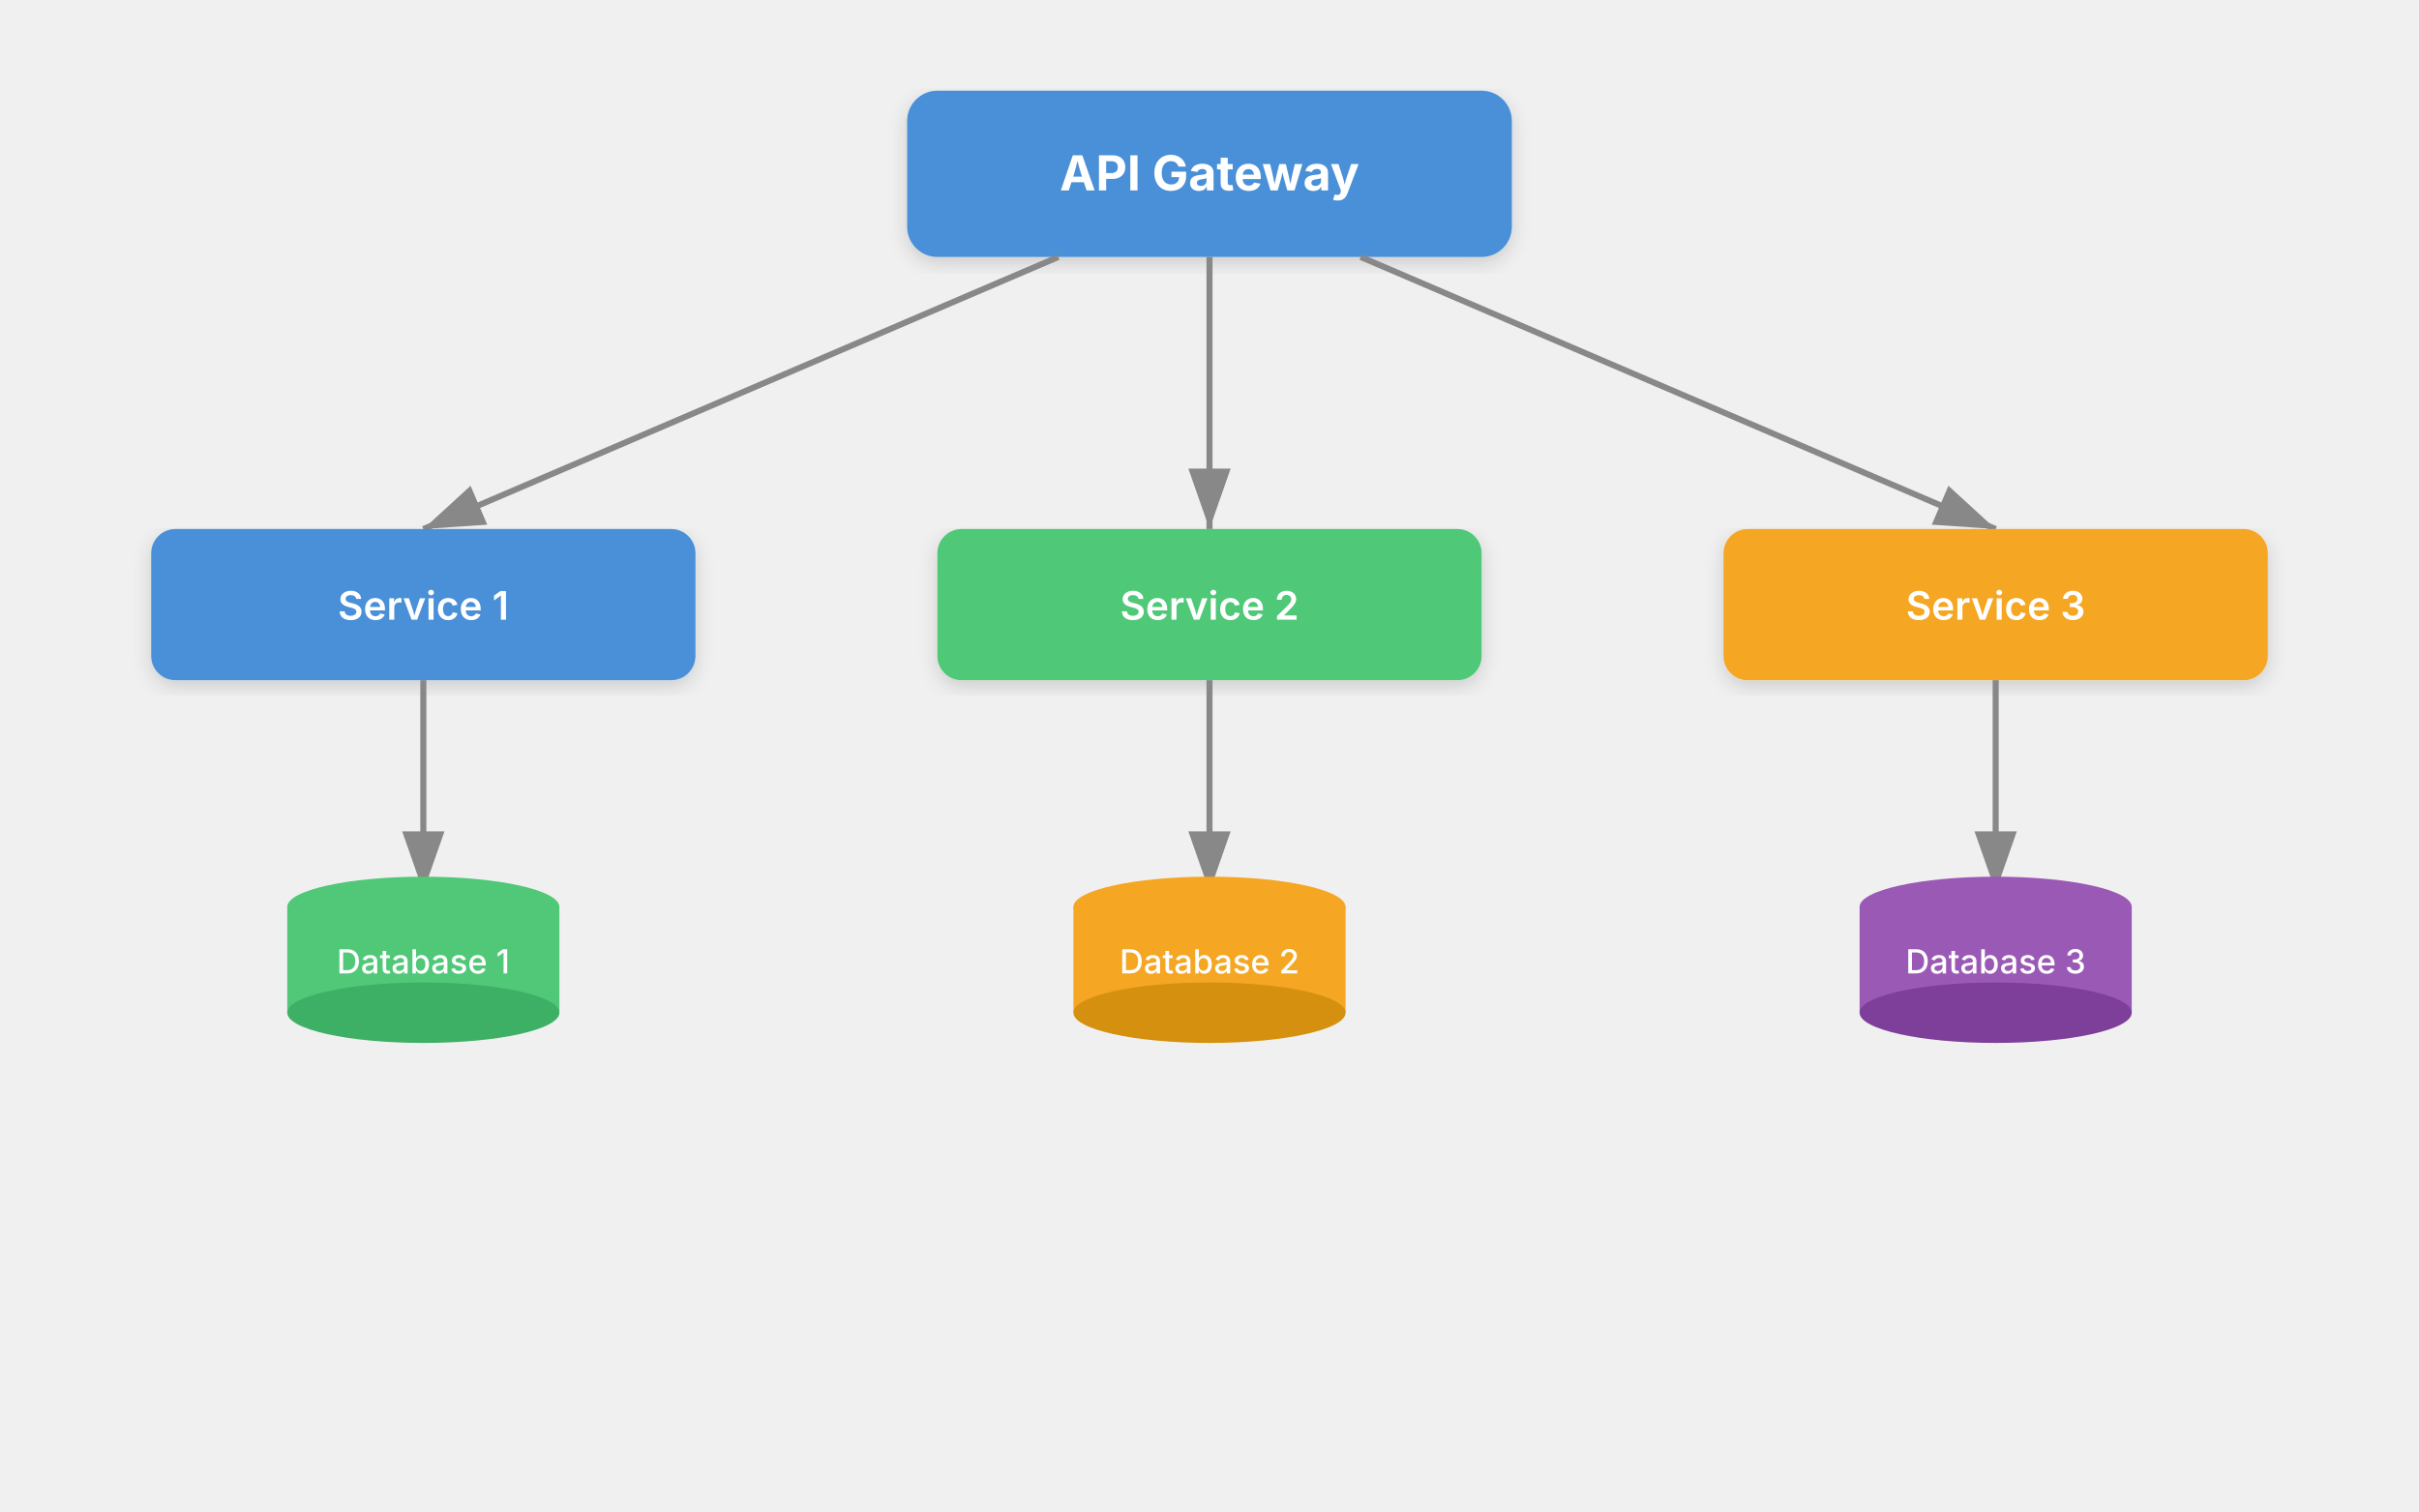
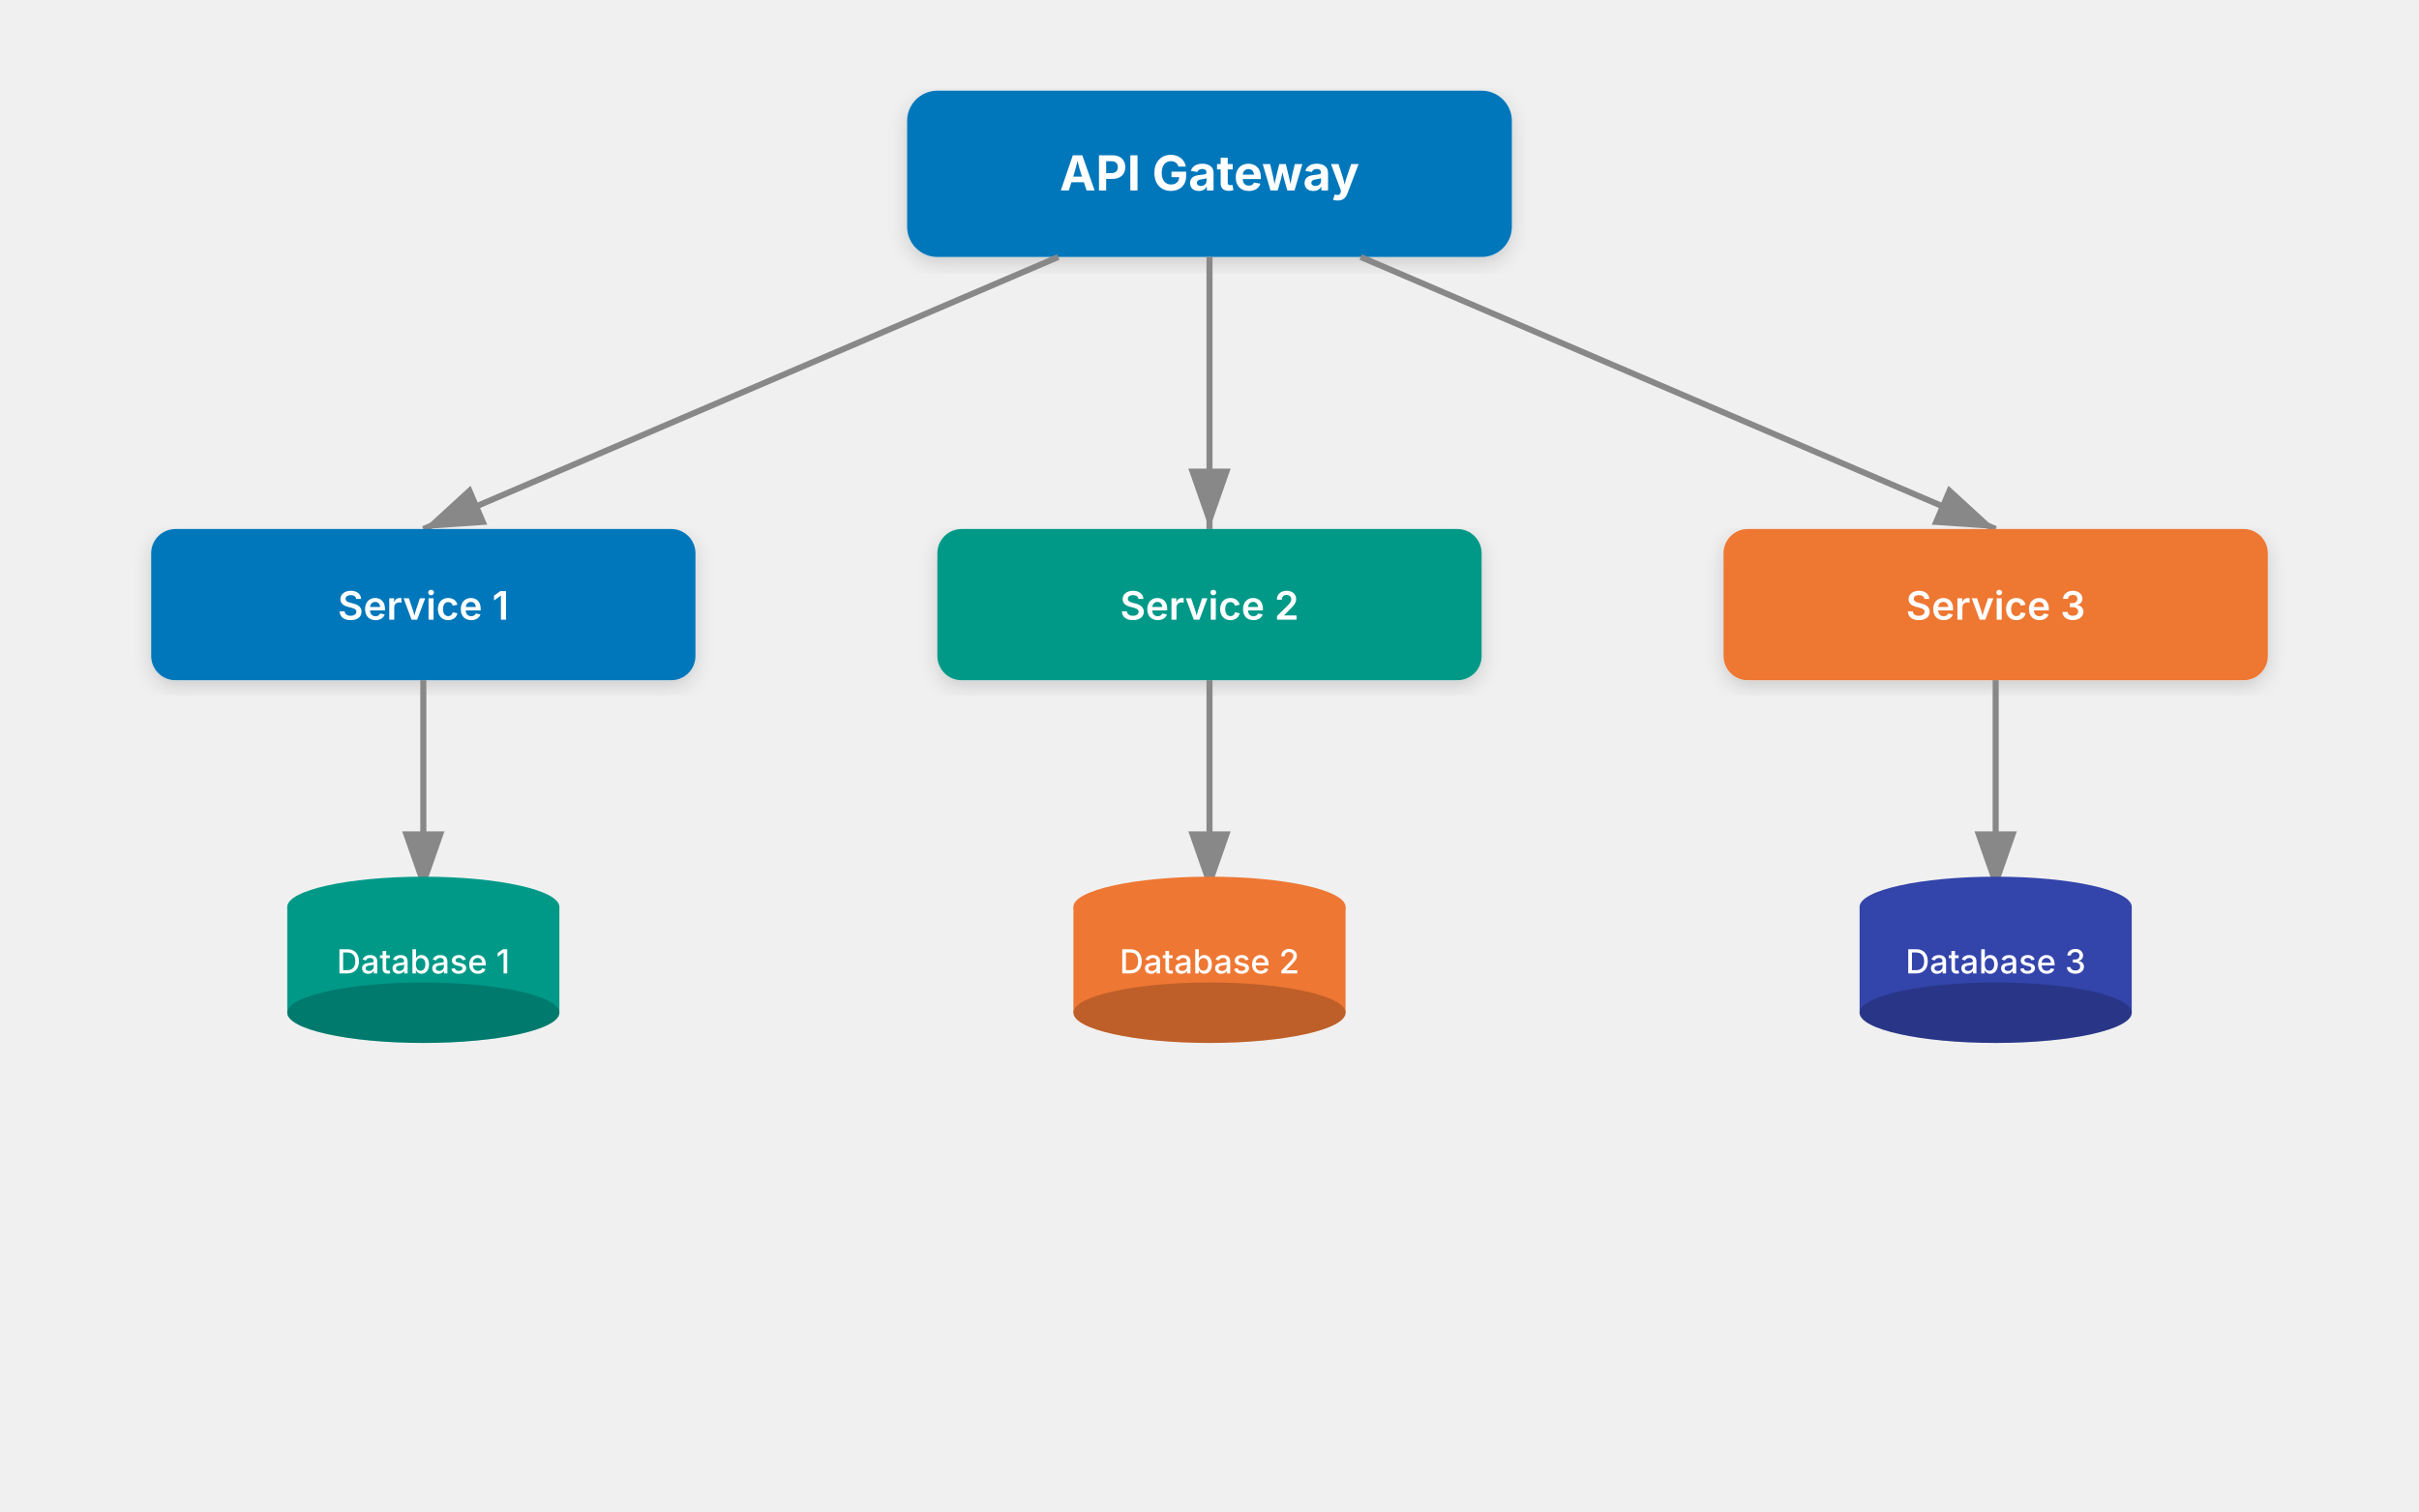
<svg xmlns="http://www.w3.org/2000/svg" viewBox="0 0 800 500" preserveAspectRatio="xMidYMid meet" role="img" aria-label="Microservices architecture diagram" id="microservices-diagram">
  <style>
    .svc-box { transition: transform 0.2s ease, filter 0.2s ease; cursor: pointer; }
    .svc-box:hover { filter: brightness(1.15) drop-shadow(0 4px 12px rgba(0,0,0,0.3)); }
    .label { font-family: system-ui, -apple-system, sans-serif; }
-     .gateway-label { font-size: 16px; font-weight: 700; fill: #fff; }
-     .svc-label { font-size: 13px; font-weight: 600; fill: #fff; }
-     .db-label { font-size: 11px; font-weight: 500; fill: #fff; }
+     .gateway-label { font-size: 16px; font-weight: 700; fill: var(--diagram-label, #FFFFFF); }
+     .svc-label { font-size: 13px; font-weight: 600; fill: var(--diagram-label, #FFFFFF); }
+     .db-label { font-size: 11px; font-weight: 500; fill: var(--diagram-label, #FFFFFF); }
    .connector { stroke: var(--diagram-arrow, #888); stroke-width: 2; }
  </style>
  <defs>
    <marker id="ms-arrow" markerWidth="10" markerHeight="7" refX="10" refY="3.5" orient="auto">
      <polygon points="0 0, 10 3.5, 0 7" fill="var(--diagram-arrow, #888)" />
    </marker>
-     <filter id="shadow" x="-5%" y="-5%" width="110%" height="115%">
+     <filter id="ms-shadow" x="-5%" y="-5%" width="110%" height="115%">
      <feDropShadow dx="0" dy="2" stdDeviation="3" flood-opacity="0.15" />
    </filter>
  </defs>
  <g id="gateway-group">
-     <rect x="300" y="30" width="200" height="55" rx="10" ry="10" fill="var(--diagram-primary, #4A90D9)" filter="url(#shadow)" />
+     <rect x="300" y="30" width="200" height="55" rx="10" ry="10" fill="var(--diagram-primary, #0077BB)" filter="url(#ms-shadow)" />
    <text id="gateway-label" x="400" y="63" text-anchor="middle" class="label gateway-label">API Gateway</text>
  </g>
  <line x1="350" y1="85" x2="140" y2="175" class="connector" marker-end="url(#ms-arrow)" />
  <line x1="400" y1="85" x2="400" y2="175" class="connector" marker-end="url(#ms-arrow)" />
  <line x1="450" y1="85" x2="660" y2="175" class="connector" marker-end="url(#ms-arrow)" />
  <g id="svc-1-group">
-     <rect id="svc-1-box" class="svc-box" x="50" y="175" width="180" height="50" rx="8" ry="8" fill="var(--diagram-primary, #4A90D9)" filter="url(#shadow)" />
+     <rect id="svc-1-box" class="svc-box" x="50" y="175" width="180" height="50" rx="8" ry="8" fill="var(--diagram-primary, #0077BB)" filter="url(#ms-shadow)" />
    <text id="svc-1-label" x="140" y="205" text-anchor="middle" class="label svc-label">Service 1</text>
  </g>
  <line x1="140" y1="225" x2="140" y2="295" class="connector" marker-end="url(#ms-arrow)" />
  <g id="svc-1-db-group">
-     <ellipse cx="140" cy="300" rx="45" ry="10" fill="var(--diagram-secondary, #50C878)" />
-     <rect x="95" y="300" width="90" height="35" fill="var(--diagram-secondary, #50C878)" />
-     <ellipse cx="140" cy="335" rx="45" ry="10" fill="#3db066" />
+     <ellipse cx="140" cy="300" rx="45" ry="10" fill="var(--diagram-secondary, #009988)" />
+     <rect x="95" y="300" width="90" height="35" fill="var(--diagram-secondary, #009988)" />
+     <ellipse cx="140" cy="335" rx="45" ry="10" fill="var(--diagram-secondary, #009988)" />
+     <ellipse cx="140" cy="335" rx="45" ry="10" fill="var(--diagram-shadow, #000000)" fill-opacity="0.20" />
    <text id="svc-1-db-label" x="140" y="322" text-anchor="middle" class="label db-label">Database 1</text>
  </g>
  <g id="svc-2-group">
-     <rect id="svc-2-box" class="svc-box" x="310" y="175" width="180" height="50" rx="8" ry="8" fill="var(--diagram-secondary, #50C878)" filter="url(#shadow)" />
+     <rect id="svc-2-box" class="svc-box" x="310" y="175" width="180" height="50" rx="8" ry="8" fill="var(--diagram-secondary, #009988)" filter="url(#ms-shadow)" />
    <text id="svc-2-label" x="400" y="205" text-anchor="middle" class="label svc-label">Service 2</text>
  </g>
  <line x1="400" y1="225" x2="400" y2="295" class="connector" marker-end="url(#ms-arrow)" />
  <g id="svc-2-db-group">
-     <ellipse cx="400" cy="300" rx="45" ry="10" fill="var(--diagram-amber, #F5A623)" />
-     <rect x="355" y="300" width="90" height="35" fill="var(--diagram-amber, #F5A623)" />
-     <ellipse cx="400" cy="335" rx="45" ry="10" fill="#d4900e" />
+     <ellipse cx="400" cy="300" rx="45" ry="10" fill="var(--diagram-amber, #EE7733)" />
+     <rect x="355" y="300" width="90" height="35" fill="var(--diagram-amber, #EE7733)" />
+     <ellipse cx="400" cy="335" rx="45" ry="10" fill="var(--diagram-amber, #EE7733)" />
+     <ellipse cx="400" cy="335" rx="45" ry="10" fill="var(--diagram-shadow, #000000)" fill-opacity="0.20" />
    <text id="svc-2-db-label" x="400" y="322" text-anchor="middle" class="label db-label">Database 2</text>
  </g>
  <g id="svc-3-group">
-     <rect id="svc-3-box" class="svc-box" x="570" y="175" width="180" height="50" rx="8" ry="8" fill="var(--diagram-amber, #F5A623)" filter="url(#shadow)" />
+     <rect id="svc-3-box" class="svc-box" x="570" y="175" width="180" height="50" rx="8" ry="8" fill="var(--diagram-amber, #EE7733)" filter="url(#ms-shadow)" />
    <text id="svc-3-label" x="660" y="205" text-anchor="middle" class="label svc-label">Service 3</text>
  </g>
  <line x1="660" y1="225" x2="660" y2="295" class="connector" marker-end="url(#ms-arrow)" />
  <g id="svc-3-db-group">
-     <ellipse cx="660" cy="300" rx="45" ry="10" fill="var(--diagram-purple, #9B59B6)" />
-     <rect x="615" y="300" width="90" height="35" fill="var(--diagram-purple, #9B59B6)" />
-     <ellipse cx="660" cy="335" rx="45" ry="10" fill="#7d3f99" />
+     <ellipse cx="660" cy="300" rx="45" ry="10" fill="var(--diagram-purple, #3344AA)" />
+     <rect x="615" y="300" width="90" height="35" fill="var(--diagram-purple, #3344AA)" />
+     <ellipse cx="660" cy="335" rx="45" ry="10" fill="var(--diagram-purple, #3344AA)" />
+     <ellipse cx="660" cy="335" rx="45" ry="10" fill="var(--diagram-shadow, #000000)" fill-opacity="0.20" />
    <text id="svc-3-db-label" x="660" y="322" text-anchor="middle" class="label db-label">Database 3</text>
  </g>
  <g id="svc-4-group" style="display:none;">
-     <rect id="svc-4-box" class="svc-box" x="50" y="380" width="180" height="50" rx="8" ry="8" fill="var(--diagram-red, #DC5A5A)" filter="url(#shadow)" />
+     <rect id="svc-4-box" class="svc-box" x="50" y="380" width="180" height="50" rx="8" ry="8" fill="var(--diagram-red, #CC3311)" filter="url(#ms-shadow)" />
    <text id="svc-4-label" x="140" y="410" text-anchor="middle" class="label svc-label">Service 4</text>
  </g>
  <g id="svc-4-db-group" style="display:none;">
-     <ellipse cx="140" cy="460" rx="45" ry="10" fill="var(--diagram-secondary, #50C878)" />
-     <rect x="95" y="460" width="90" height="30" fill="var(--diagram-secondary, #50C878)" />
-     <ellipse cx="140" cy="490" rx="45" ry="10" fill="#3db066" />
+     <ellipse cx="140" cy="460" rx="45" ry="10" fill="var(--diagram-secondary, #009988)" />
+     <rect x="95" y="460" width="90" height="30" fill="var(--diagram-secondary, #009988)" />
+     <ellipse cx="140" cy="490" rx="45" ry="10" fill="var(--diagram-secondary, #009988)" />
+     <ellipse cx="140" cy="490" rx="45" ry="10" fill="var(--diagram-shadow, #000000)" fill-opacity="0.20" />
    <text id="svc-4-db-label" x="140" y="480" text-anchor="middle" class="label db-label">Database 4</text>
  </g>
  <g id="svc-5-group" style="display:none;">
-     <rect id="svc-5-box" class="svc-box" x="310" y="380" width="180" height="50" rx="8" ry="8" fill="var(--diagram-purple, #9B59B6)" filter="url(#shadow)" />
+     <rect id="svc-5-box" class="svc-box" x="310" y="380" width="180" height="50" rx="8" ry="8" fill="var(--diagram-purple, #3344AA)" filter="url(#ms-shadow)" />
    <text id="svc-5-label" x="400" y="410" text-anchor="middle" class="label svc-label">Service 5</text>
  </g>
  <g id="svc-5-db-group" style="display:none;">
-     <ellipse cx="400" cy="460" rx="45" ry="10" fill="var(--diagram-amber, #F5A623)" />
-     <rect x="355" y="460" width="90" height="30" fill="var(--diagram-amber, #F5A623)" />
-     <ellipse cx="400" cy="490" rx="45" ry="10" fill="#d4900e" />
+     <ellipse cx="400" cy="460" rx="45" ry="10" fill="var(--diagram-amber, #EE7733)" />
+     <rect x="355" y="460" width="90" height="30" fill="var(--diagram-amber, #EE7733)" />
+     <ellipse cx="400" cy="490" rx="45" ry="10" fill="var(--diagram-amber, #EE7733)" />
+     <ellipse cx="400" cy="490" rx="45" ry="10" fill="var(--diagram-shadow, #000000)" fill-opacity="0.20" />
    <text id="svc-5-db-label" x="400" y="480" text-anchor="middle" class="label db-label">Database 5</text>
  </g>
</svg>
